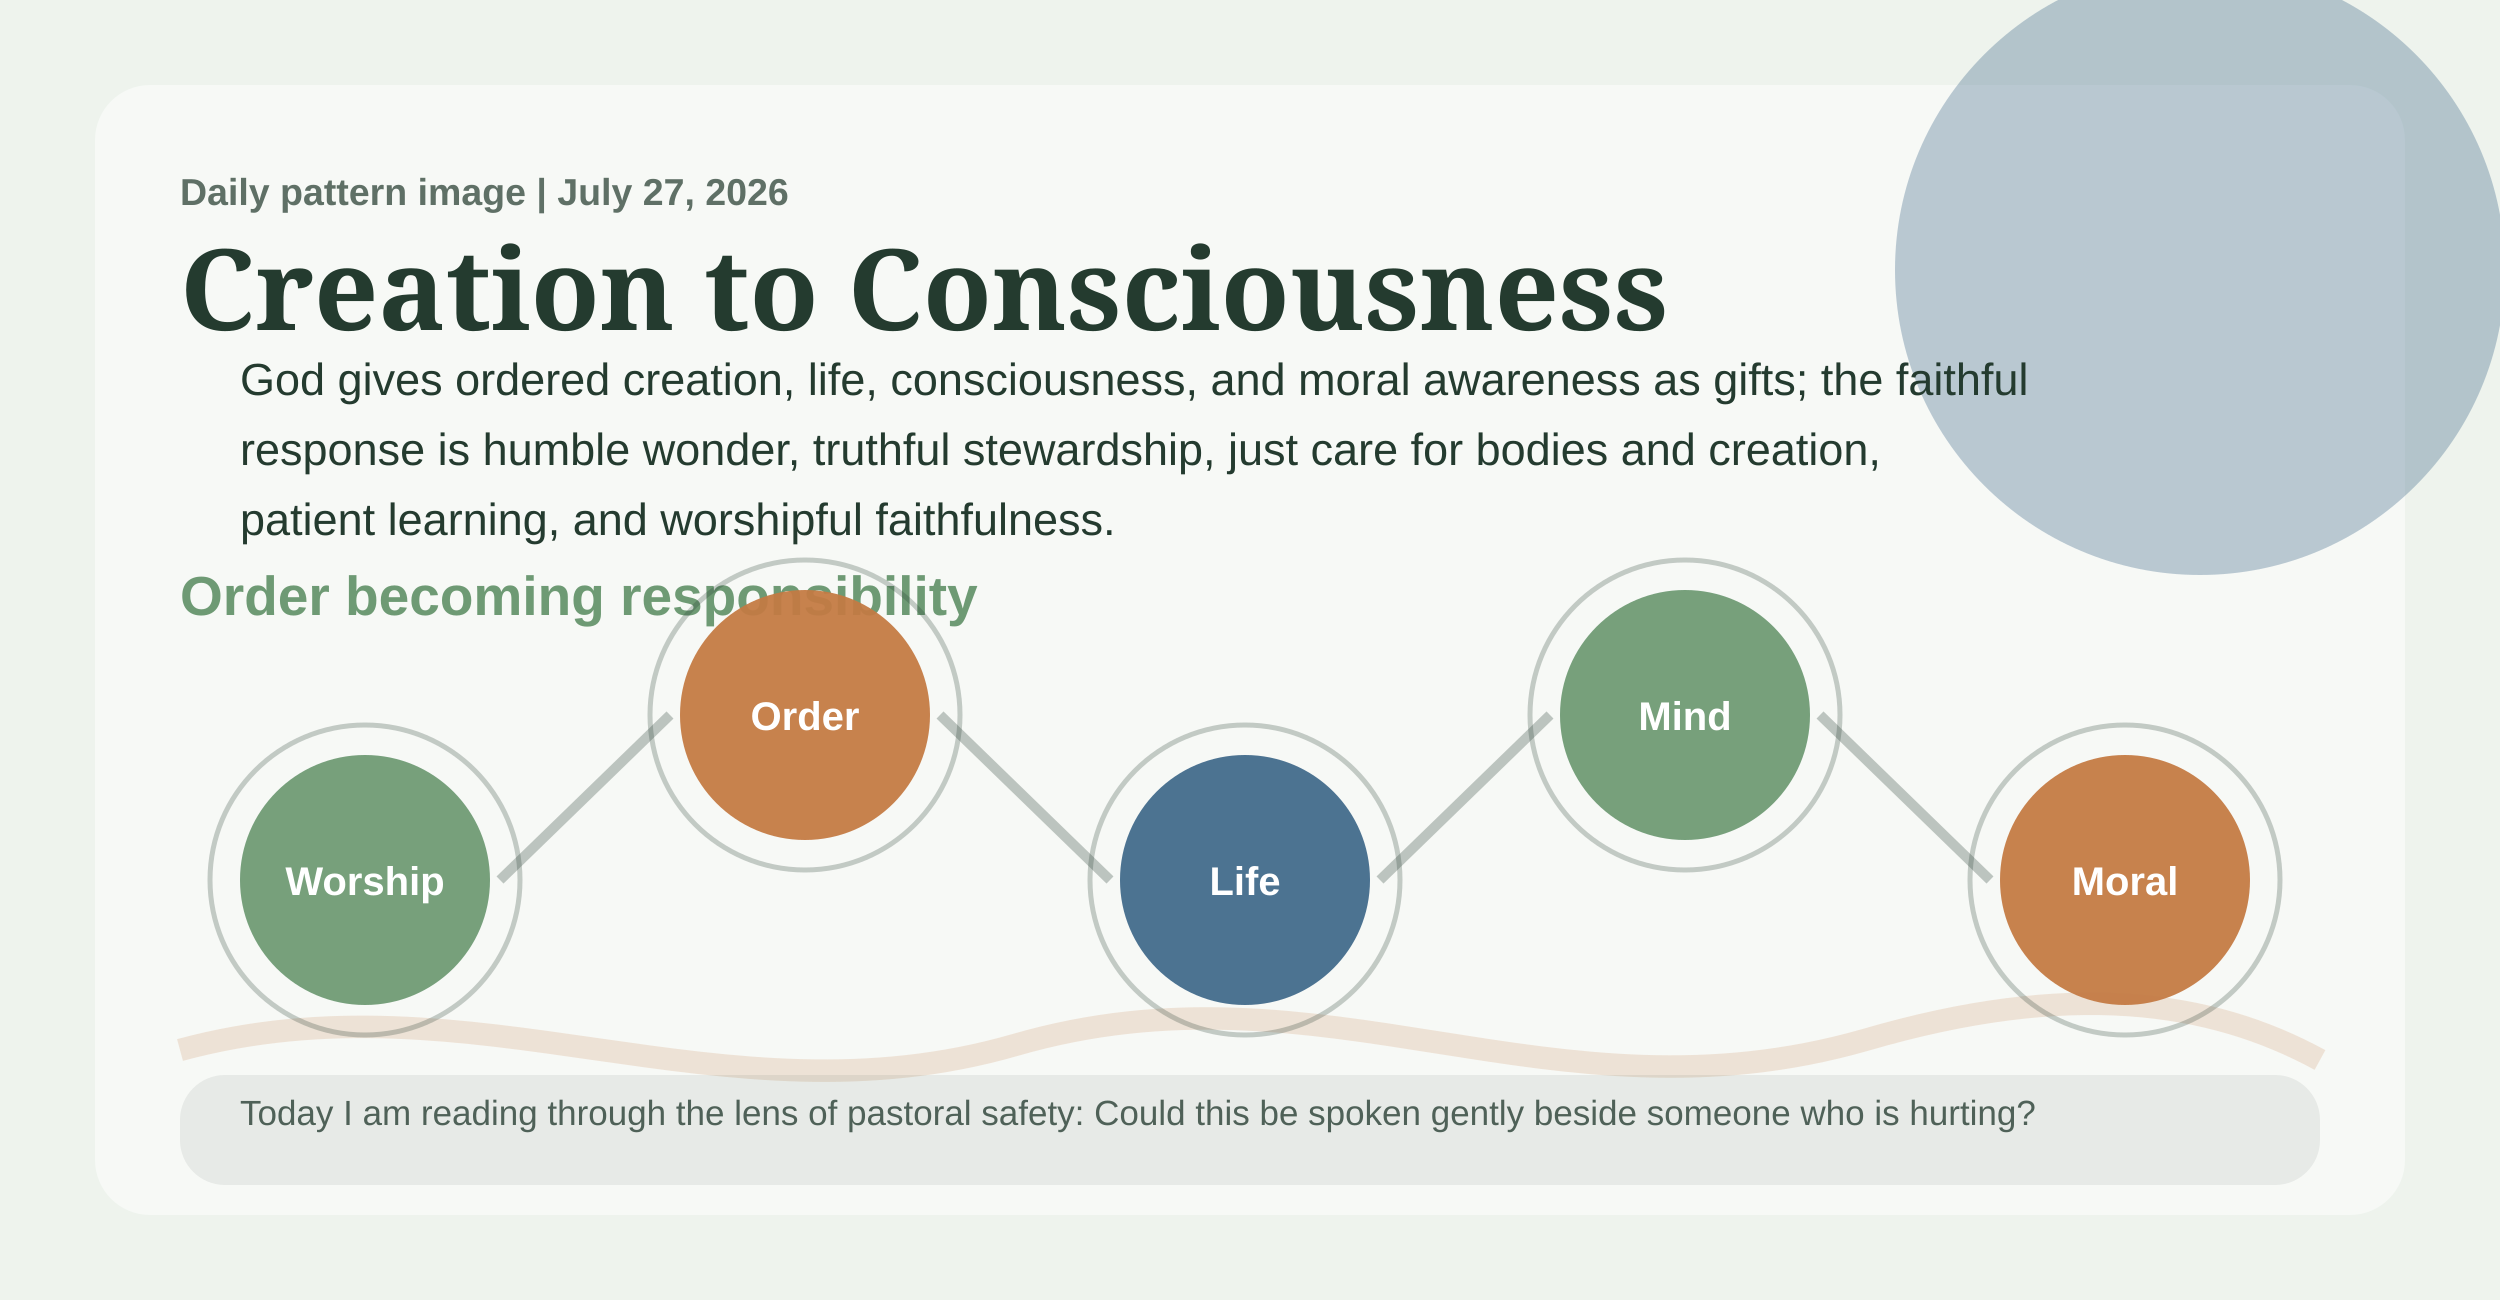
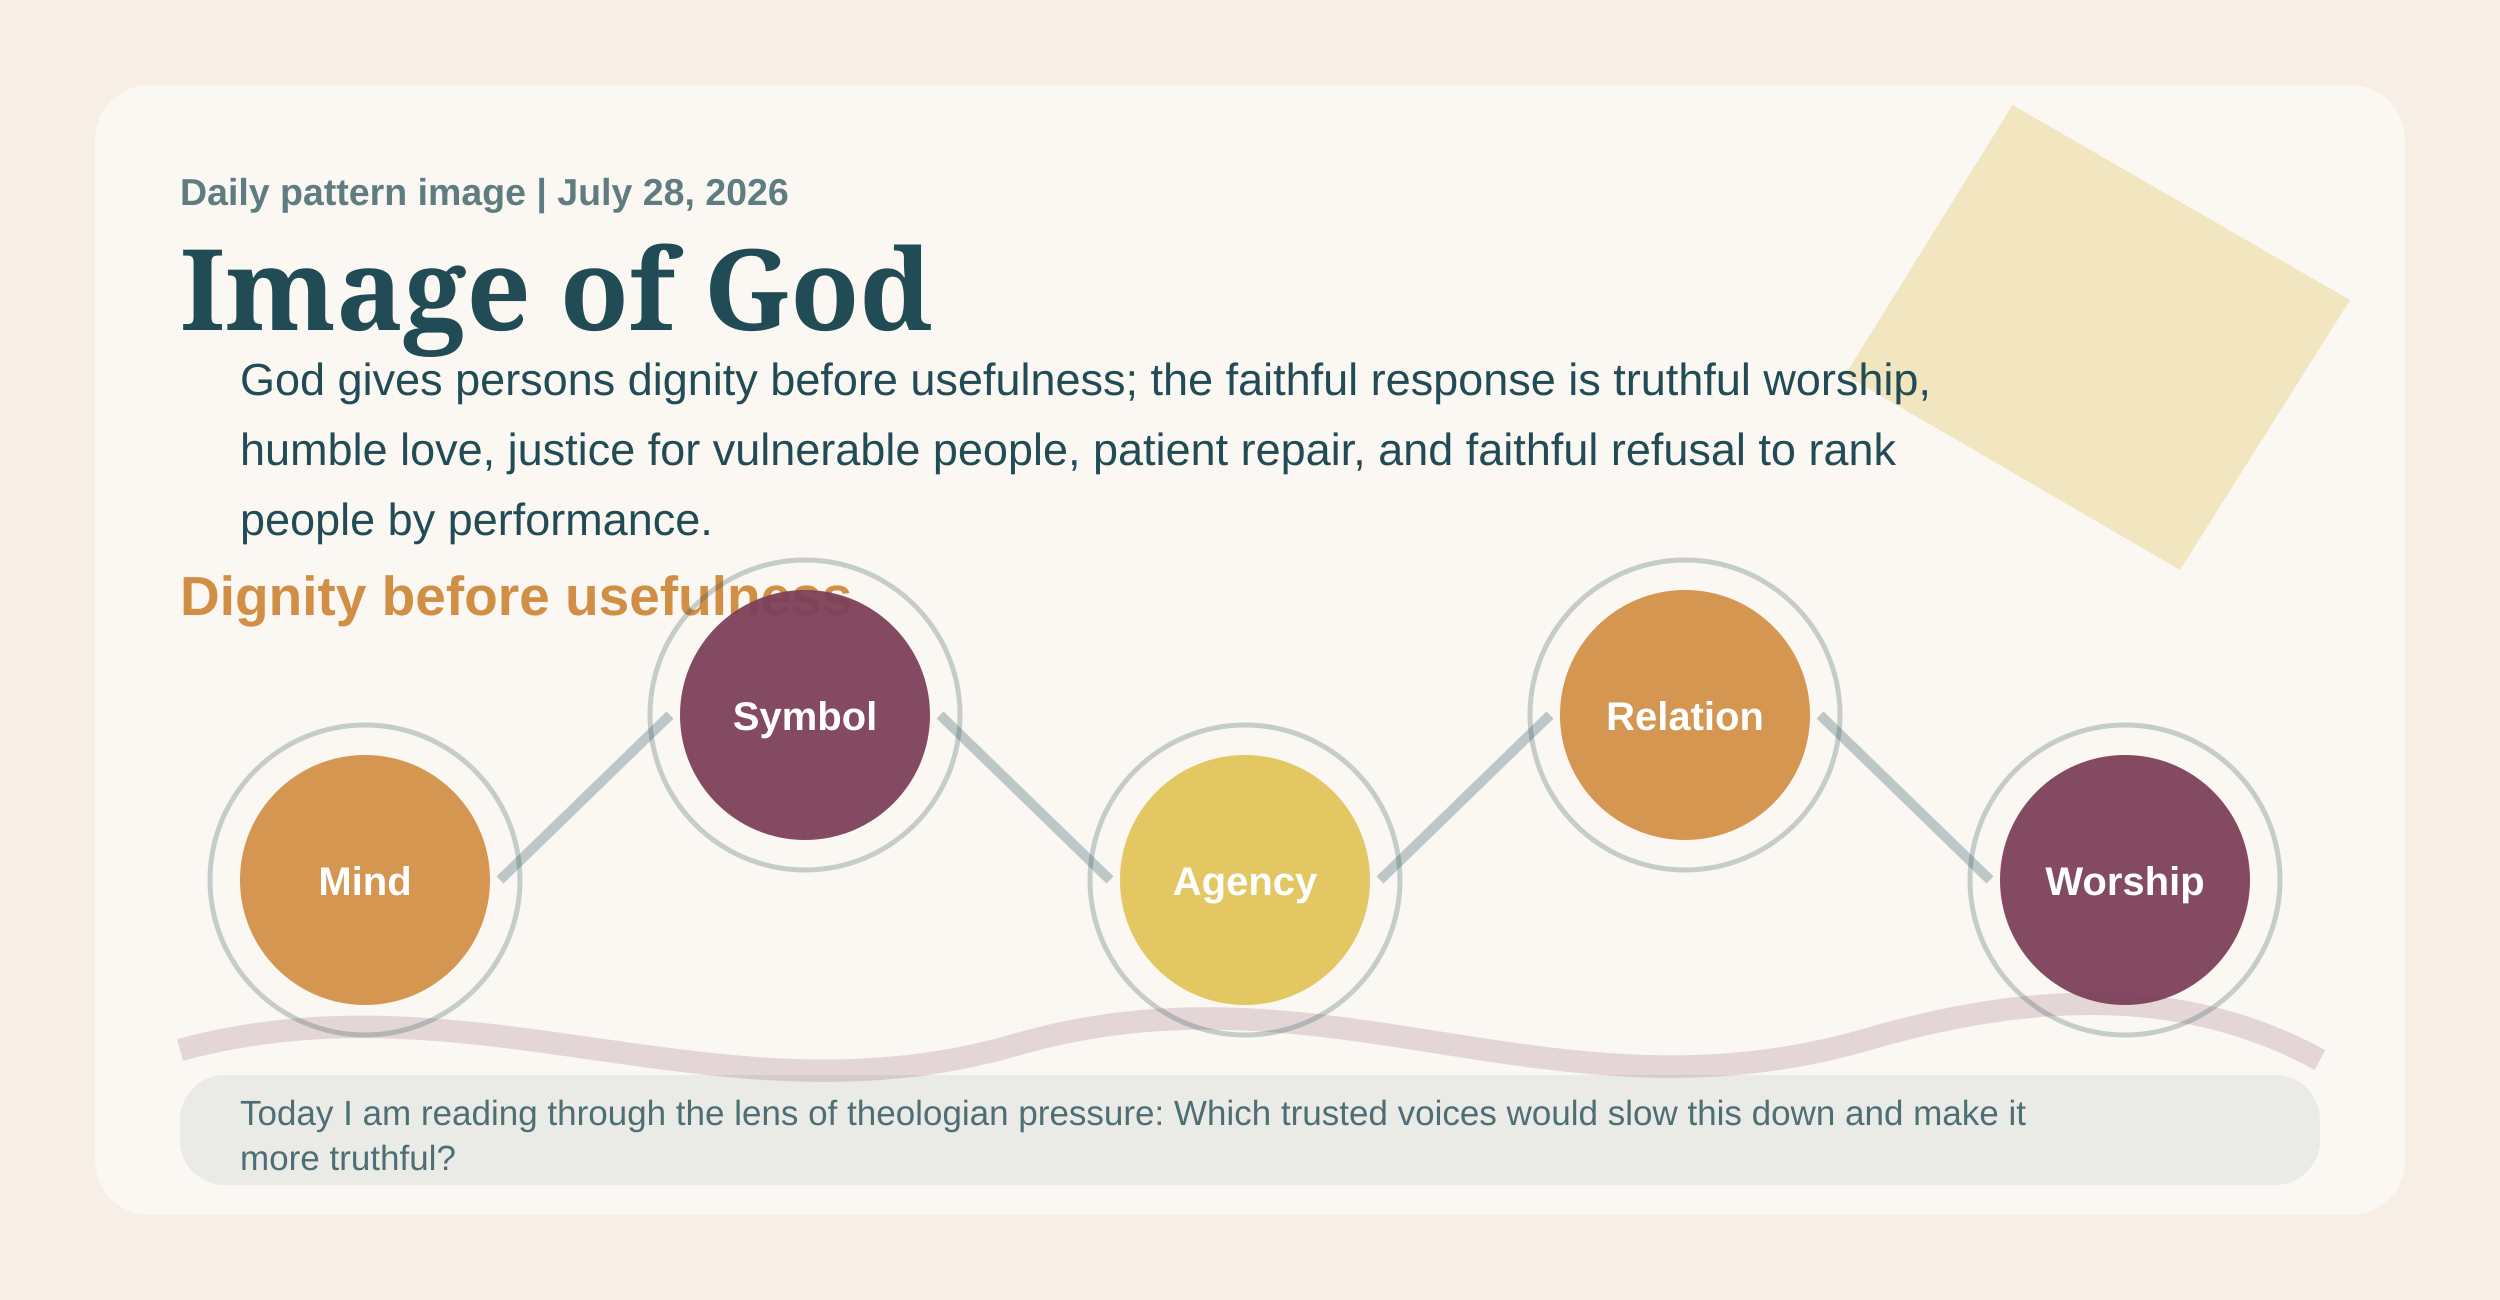
<svg xmlns="http://www.w3.org/2000/svg" width="1000" height="520" viewBox="0 0 1000 520" role="img" aria-labelledby="title desc">
  <style>
-     .eyebrow { font: 700 15px Arial, sans-serif; letter-spacing: 0; fill: #243b2f; opacity: 0.72; }
-     .title { font: 700 45px Georgia, serif; letter-spacing: 0; fill: #243b2f; }
-     .subtitle { font: 700 22px Arial, sans-serif; letter-spacing: 0; fill: #6e9a74; }
-     .body { font: 18px Arial, sans-serif; letter-spacing: 0; fill: #243b2f; }
-     .small { font: 14px Arial, sans-serif; letter-spacing: 0; fill: #243b2f; opacity: 0.78; }
+     .eyebrow { font: 700 15px Arial, sans-serif; letter-spacing: 0; fill: #224c55; opacity: 0.72; }
+     .title { font: 700 45px Georgia, serif; letter-spacing: 0; fill: #224c55; }
+     .subtitle { font: 700 22px Arial, sans-serif; letter-spacing: 0; fill: #d18f46; }
+     .body { font: 18px Arial, sans-serif; letter-spacing: 0; fill: #224c55; }
+     .small { font: 14px Arial, sans-serif; letter-spacing: 0; fill: #224c55; opacity: 0.78; }
    .node { font: 700 16px Arial, sans-serif; letter-spacing: 0; fill: #ffffff; }
  </style>
-   <rect width="1000" height="520" fill="#eef3ed" />
+   <rect width="1000" height="520" fill="#f7efe5" />
  <rect x="38" y="34" width="924" height="452" rx="22" fill="#ffffff" opacity="0.50" />
-   <circle cx="880" cy="108" r="122" fill="#416a8b" opacity="0.34" />
-   <path d="M72 420 C190 388 288 452 406 418 C530 382 620 452 746 416 C828 392 884 400 928 424" fill="none" stroke="#c47a43" stroke-width="9" opacity="0.18" />
-   <text x="72" y="82" class="eyebrow">Daily pattern image | July 27, 2026</text>
-   <text x="72" y="132" class="title">Creation to Consciousness</text>
-   <text x="72" y="246" class="subtitle">Order becoming responsibility</text>
-   <text x="96" y="158" class="body">God gives ordered creation, life, consciousness, and moral awareness as gifts; the faithful</text>
-   <text x="96" y="186" class="body">response is humble wonder, truthful stewardship, just care for bodies and creation,</text>
-   <text x="96" y="214" class="body">patient learning, and worshipful faithfulness.</text>
-   <line x1="200" y1="352" x2="268" y2="286" stroke="#243b2f" stroke-width="4" opacity="0.28" />
-   <line x1="376" y1="286" x2="444" y2="352" stroke="#243b2f" stroke-width="4" opacity="0.28" />
-   <line x1="552" y1="352" x2="620" y2="286" stroke="#243b2f" stroke-width="4" opacity="0.28" />
-   <line x1="728" y1="286" x2="796" y2="352" stroke="#243b2f" stroke-width="4" opacity="0.28" />
-   <circle cx="146" cy="352" r="50" fill="#6e9a74" opacity="0.94" />
-   <circle cx="146" cy="352" r="62" fill="none" stroke="#243b2f" stroke-width="2" opacity="0.25" />
-   <text x="146" y="358" text-anchor="middle" class="node">Worship</text>
-   <circle cx="322" cy="286" r="50" fill="#c47a43" opacity="0.94" />
-   <circle cx="322" cy="286" r="62" fill="none" stroke="#243b2f" stroke-width="2" opacity="0.25" />
-   <text x="322" y="292" text-anchor="middle" class="node">Order</text>
-   <circle cx="498" cy="352" r="50" fill="#416a8b" opacity="0.94" />
-   <circle cx="498" cy="352" r="62" fill="none" stroke="#243b2f" stroke-width="2" opacity="0.25" />
-   <text x="498" y="358" text-anchor="middle" class="node">Life</text>
-   <circle cx="674" cy="286" r="50" fill="#6e9a74" opacity="0.94" />
-   <circle cx="674" cy="286" r="62" fill="none" stroke="#243b2f" stroke-width="2" opacity="0.25" />
-   <text x="674" y="292" text-anchor="middle" class="node">Mind</text>
-   <circle cx="850" cy="352" r="50" fill="#c47a43" opacity="0.94" />
-   <circle cx="850" cy="352" r="62" fill="none" stroke="#243b2f" stroke-width="2" opacity="0.25" />
-   <text x="850" y="358" text-anchor="middle" class="node">Moral</text>
-   <rect x="72" y="430" width="856" height="44" rx="18" fill="#243b2f" opacity="0.08" />
-   <text x="96" y="450" class="small">Today I am reading through the lens of pastoral safety: Could this be spoken gently beside someone who is hurting?</text>
+   <path d="M805 42 L940 120 L872 228 L738 150 Z" fill="#e0c35a" opacity="0.33" />
+   <path d="M72 420 C190 388 288 452 406 418 C530 382 620 452 746 416 C828 392 884 400 928 424" fill="none" stroke="#7c3f58" stroke-width="9" opacity="0.18" />
+   <text x="72" y="82" class="eyebrow">Daily pattern image | July 28, 2026</text>
+   <text x="72" y="132" class="title">Image of God</text>
+   <text x="72" y="246" class="subtitle">Dignity before usefulness</text>
+   <text x="96" y="158" class="body">God gives persons dignity before usefulness; the faithful response is truthful worship,</text>
+   <text x="96" y="186" class="body">humble love, justice for vulnerable people, patient repair, and faithful refusal to rank</text>
+   <text x="96" y="214" class="body">people by performance.</text>
+   <line x1="200" y1="352" x2="268" y2="286" stroke="#224c55" stroke-width="4" opacity="0.28" />
+   <line x1="376" y1="286" x2="444" y2="352" stroke="#224c55" stroke-width="4" opacity="0.28" />
+   <line x1="552" y1="352" x2="620" y2="286" stroke="#224c55" stroke-width="4" opacity="0.28" />
+   <line x1="728" y1="286" x2="796" y2="352" stroke="#224c55" stroke-width="4" opacity="0.28" />
+   <circle cx="146" cy="352" r="50" fill="#d18f46" opacity="0.94" />
+   <circle cx="146" cy="352" r="62" fill="none" stroke="#224c55" stroke-width="2" opacity="0.25" />
+   <text x="146" y="358" text-anchor="middle" class="node">Mind</text>
+   <circle cx="322" cy="286" r="50" fill="#7c3f58" opacity="0.94" />
+   <circle cx="322" cy="286" r="62" fill="none" stroke="#224c55" stroke-width="2" opacity="0.25" />
+   <text x="322" y="292" text-anchor="middle" class="node">Symbol</text>
+   <circle cx="498" cy="352" r="50" fill="#e0c35a" opacity="0.94" />
+   <circle cx="498" cy="352" r="62" fill="none" stroke="#224c55" stroke-width="2" opacity="0.25" />
+   <text x="498" y="358" text-anchor="middle" class="node">Agency</text>
+   <circle cx="674" cy="286" r="50" fill="#d18f46" opacity="0.94" />
+   <circle cx="674" cy="286" r="62" fill="none" stroke="#224c55" stroke-width="2" opacity="0.25" />
+   <text x="674" y="292" text-anchor="middle" class="node">Relation</text>
+   <circle cx="850" cy="352" r="50" fill="#7c3f58" opacity="0.94" />
+   <circle cx="850" cy="352" r="62" fill="none" stroke="#224c55" stroke-width="2" opacity="0.25" />
+   <text x="850" y="358" text-anchor="middle" class="node">Worship</text>
+   <rect x="72" y="430" width="856" height="44" rx="18" fill="#224c55" opacity="0.08" />
+   <text x="96" y="450" class="small">Today I am reading through the lens of theologian pressure: Which trusted voices would slow this down and make it</text>
+   <text x="96" y="468" class="small">more truthful?</text>
</svg>
